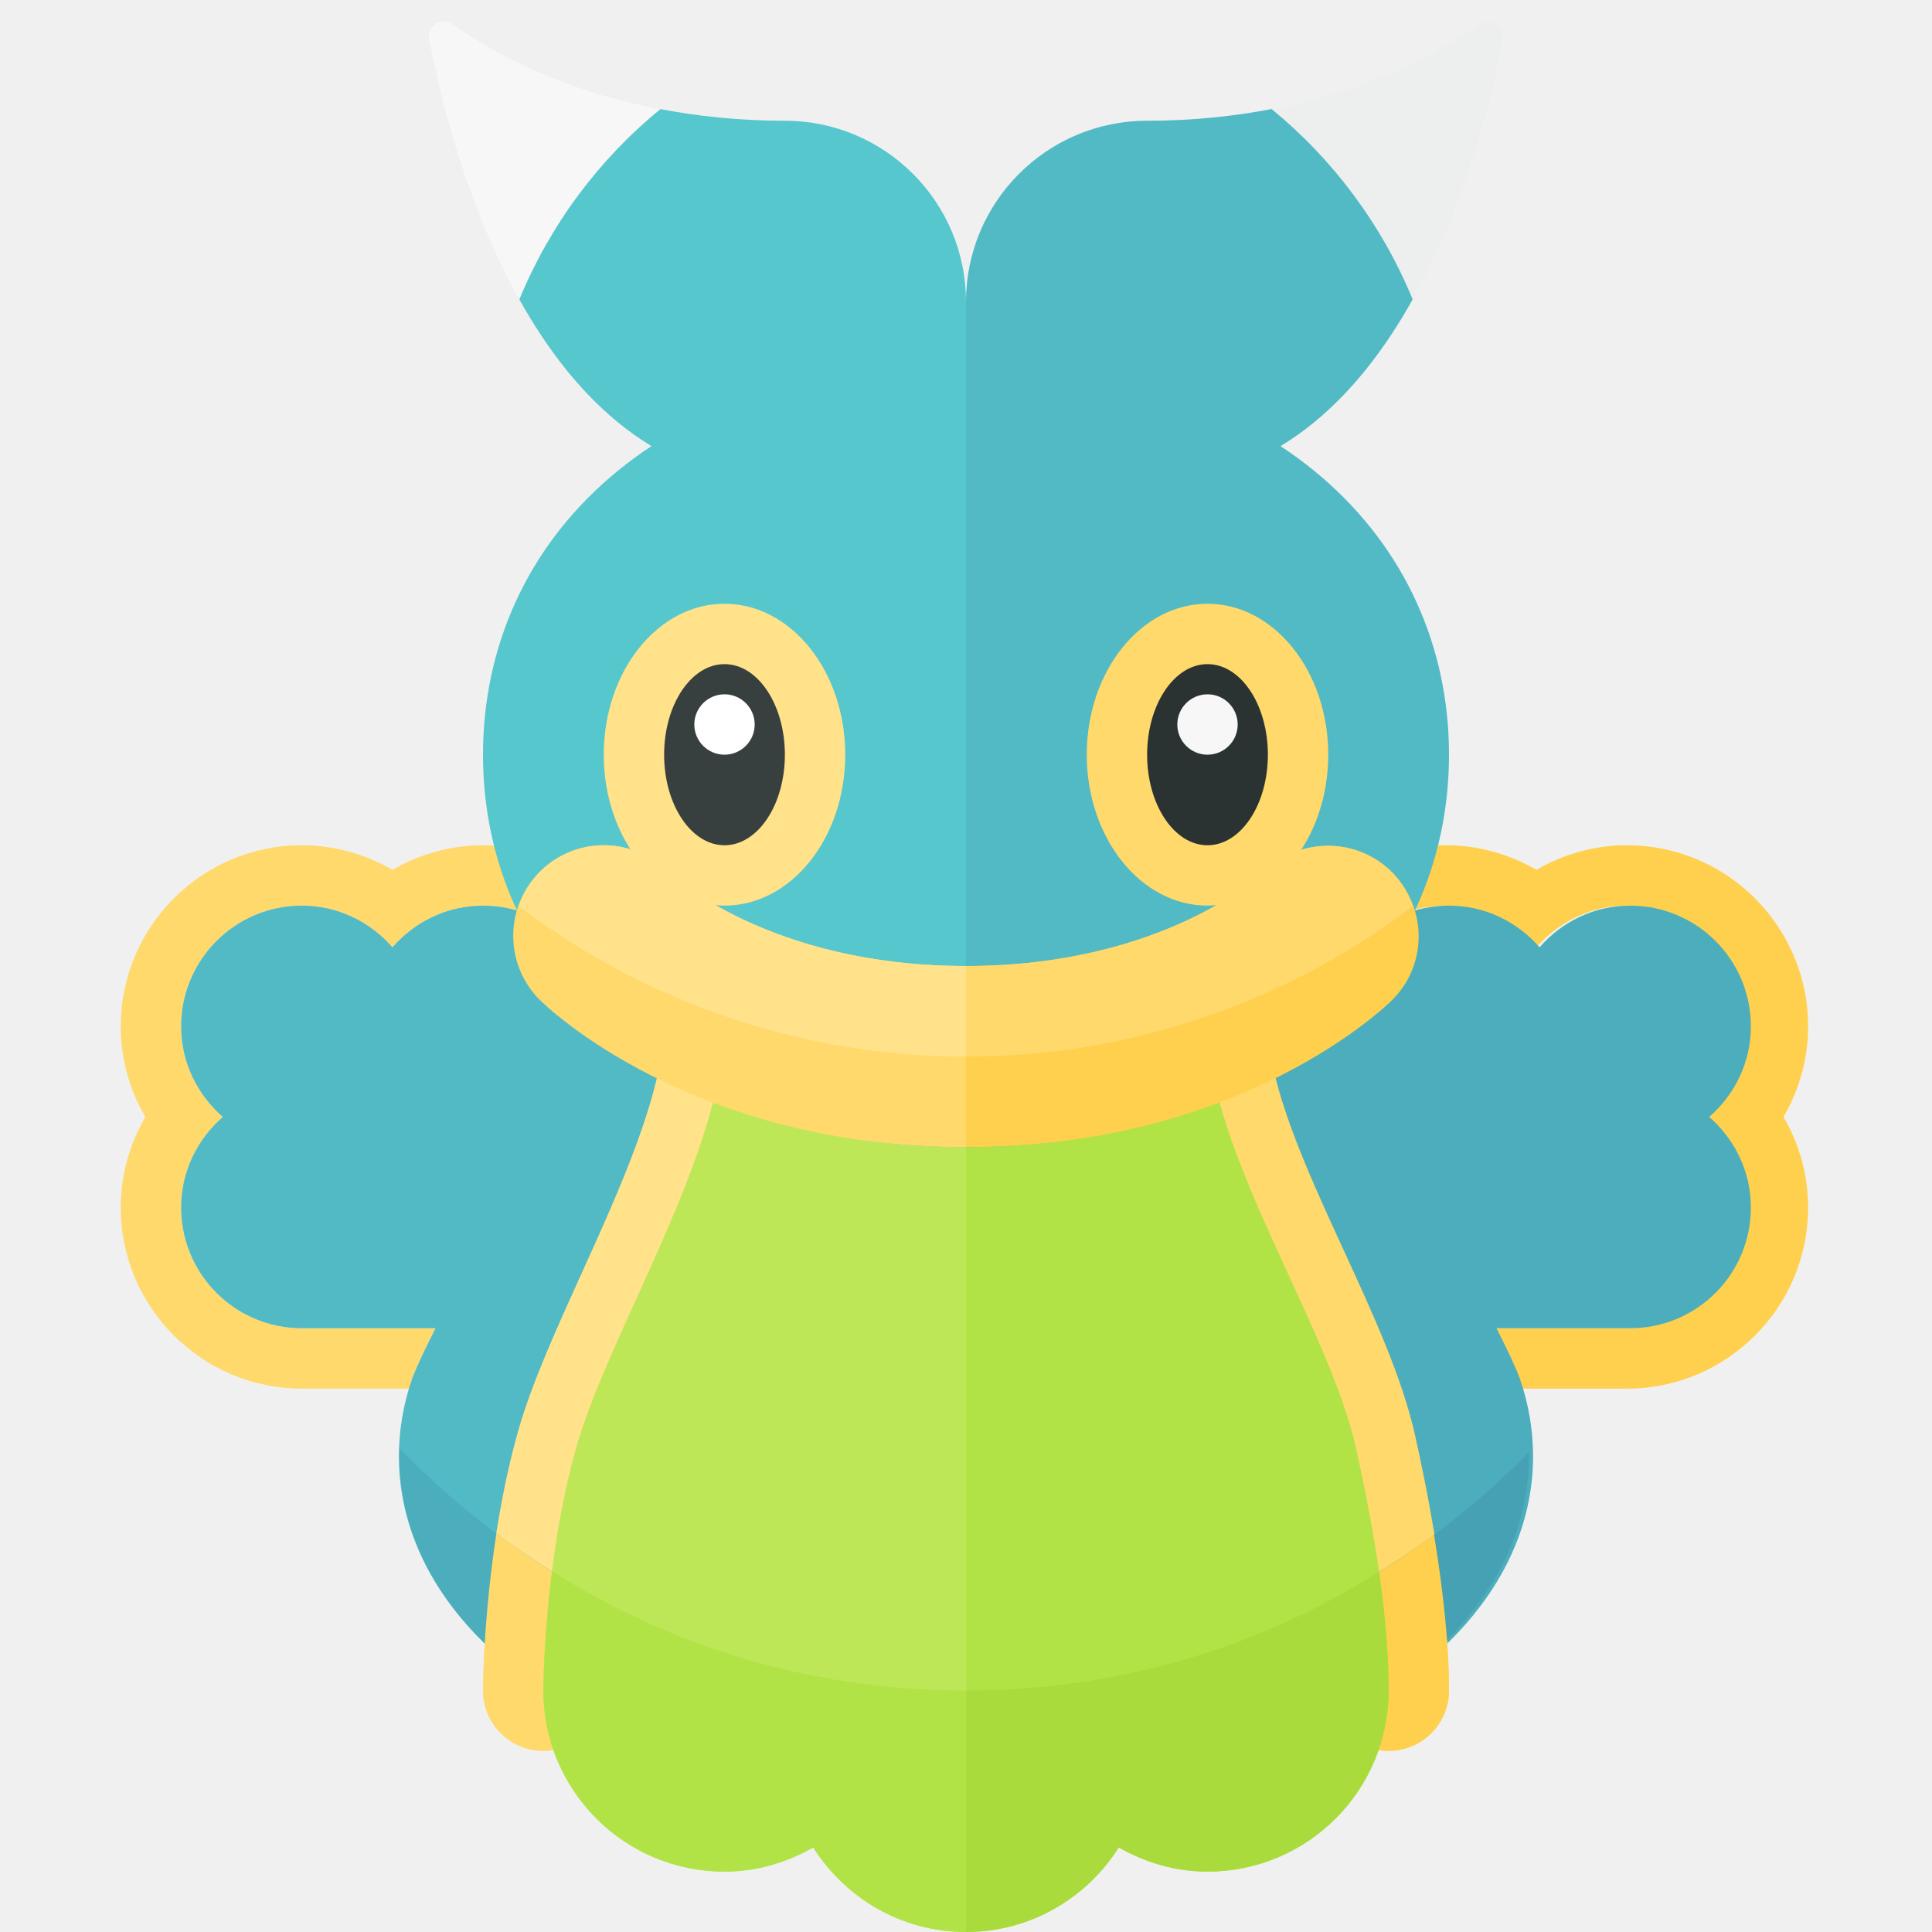
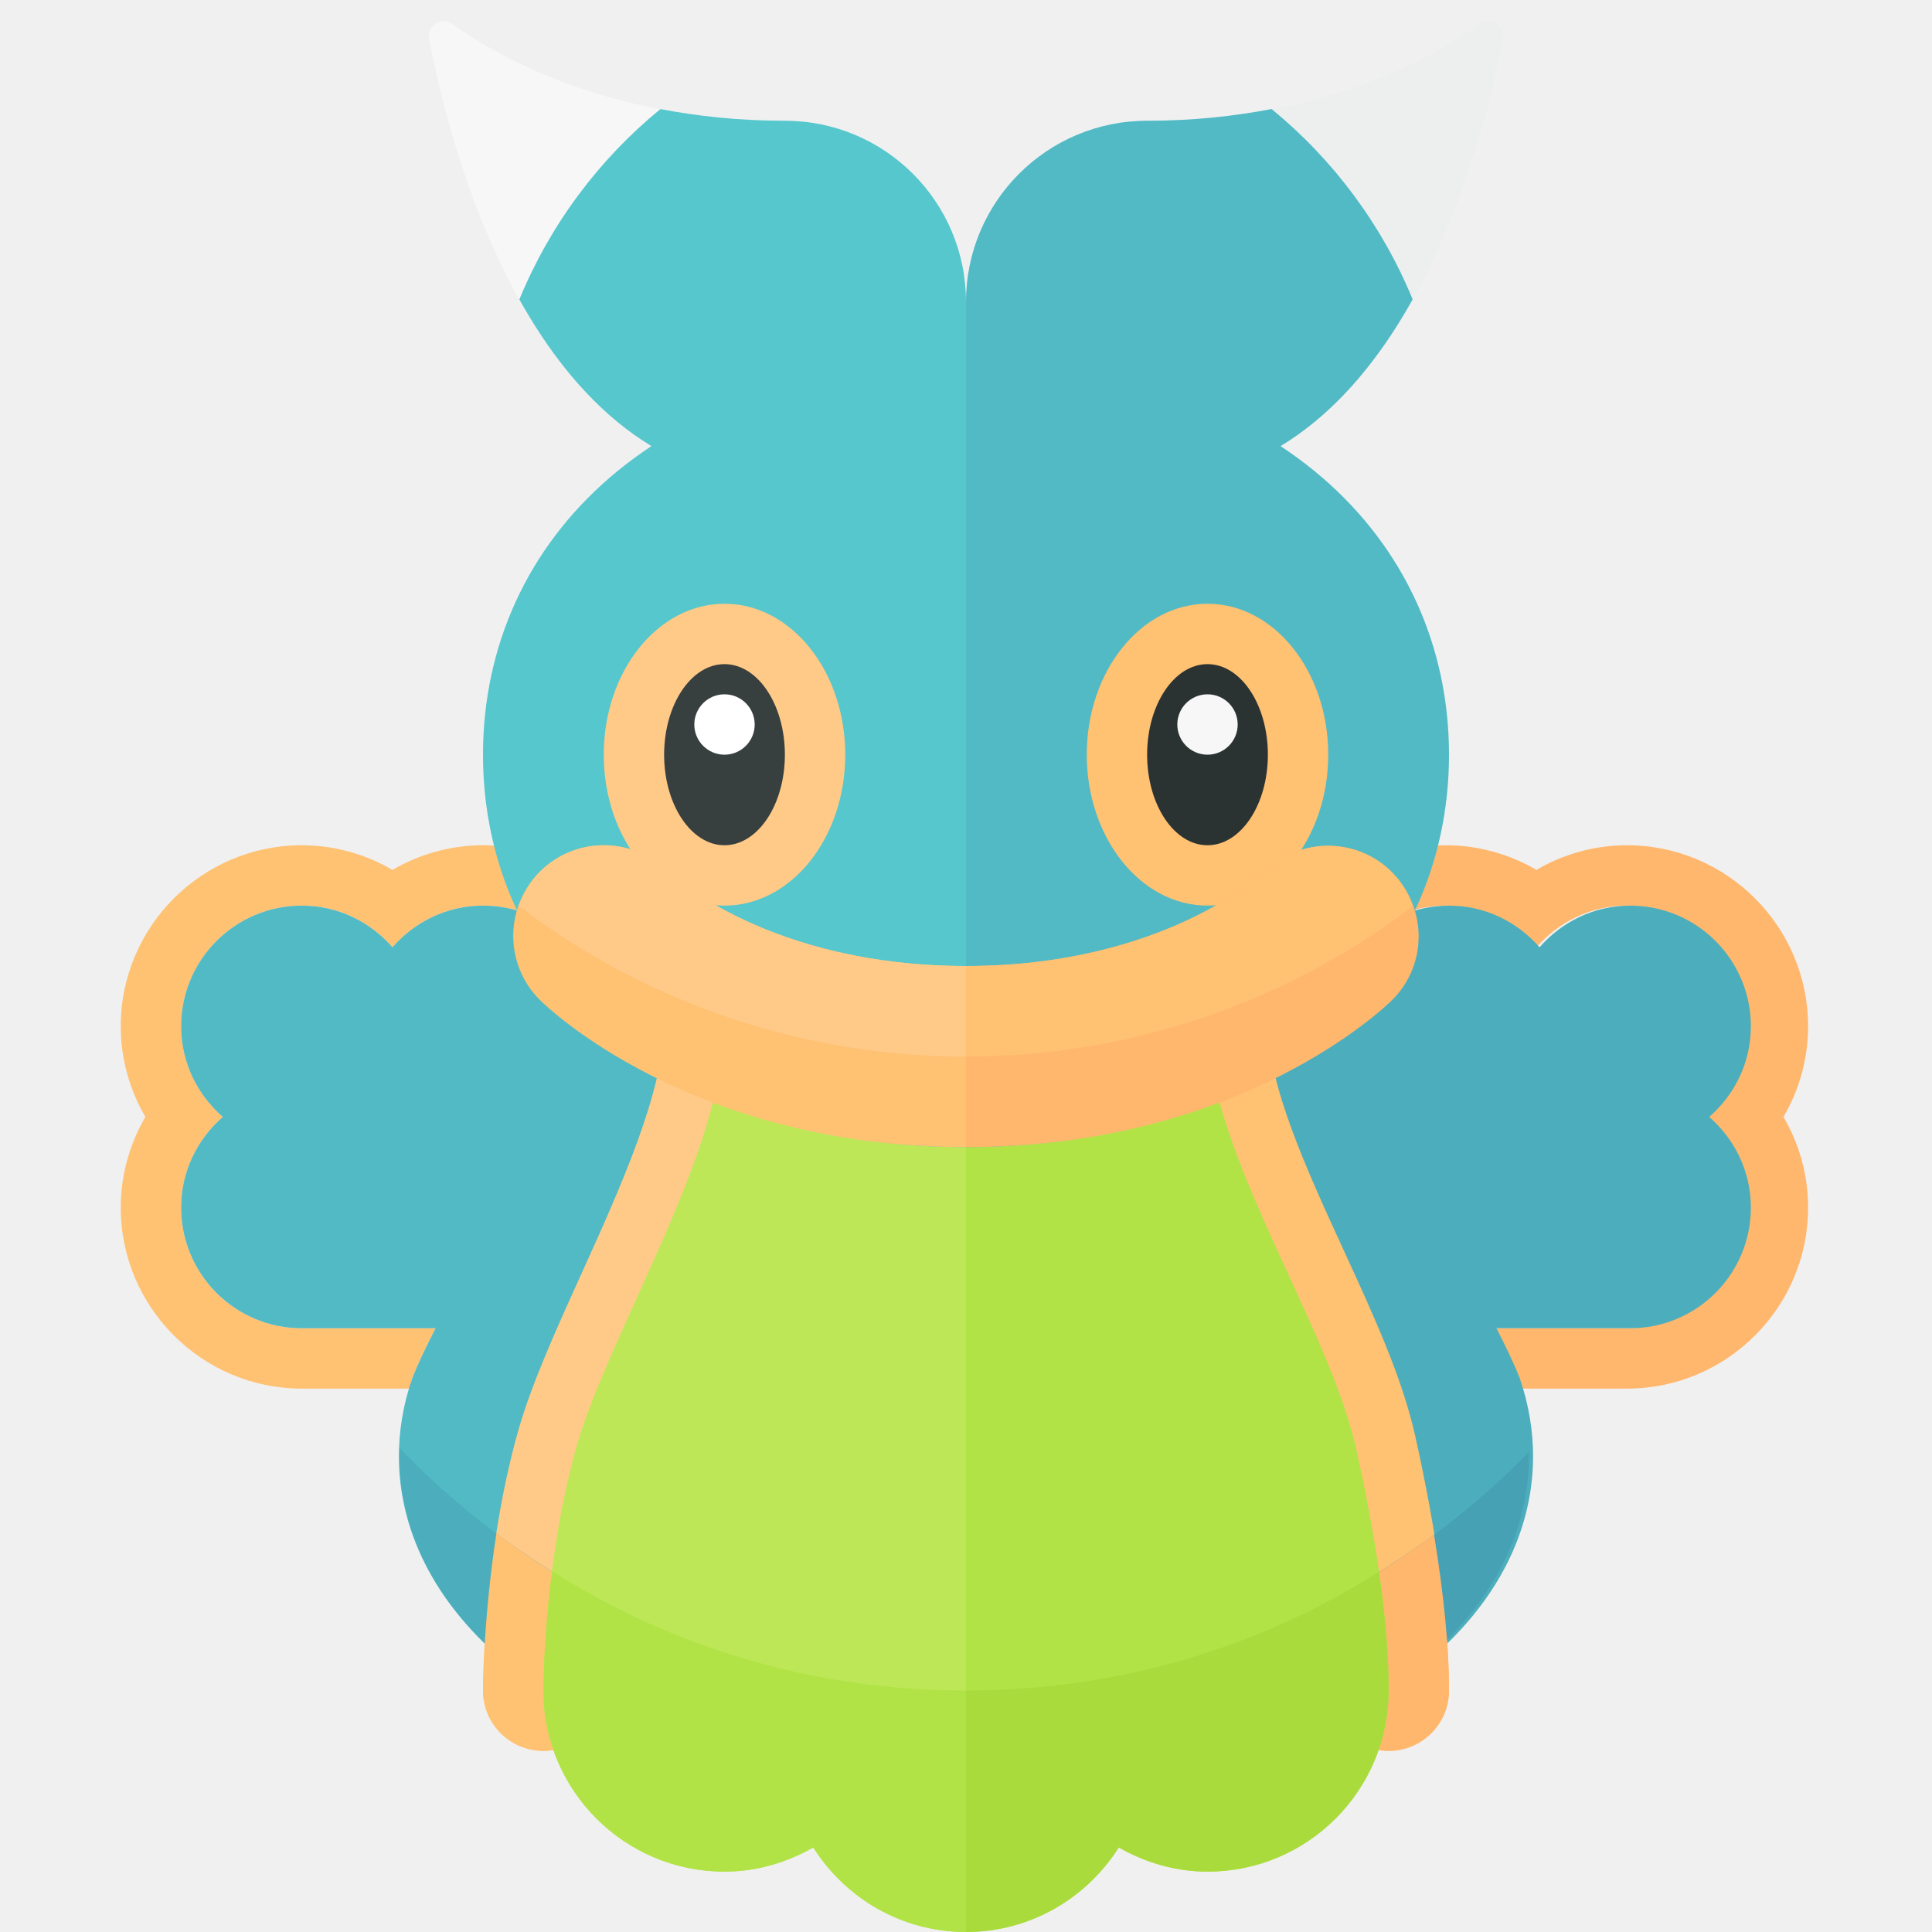
<svg xmlns="http://www.w3.org/2000/svg" version="1.1" x="0px" y="0px" width="32px" height="32px" viewBox="0 0 32 32" enable-background="new 0 0 32 32" xml:space="preserve">
  <g id="labels">
</g>
  <g id="icons">
    <g>
-       <path fill="#FFD04D" d="M25.118,22.82c-0.08-0.208-0.217-0.494-0.383-0.82c0.711,0,1.718,0,2.214,0c1.105,0,2-0.895,2-2    c0-0.601-0.27-1.133-0.69-1.5c0.419-0.367,0.69-0.899,0.69-1.5c0-1.105-0.895-2-2-2c-0.601,0-1.133,0.27-1.5,0.69    c-0.367-0.419-0.899-0.69-1.5-0.69c-1.105,0-2,0.895-2,2L21,16.487C21.245,15.078,22.469,14,23.948,14    c0.531,0,1.047,0.144,1.5,0.408c0.453-0.265,0.969-0.408,1.5-0.408c1.654,0,3,1.346,3,3c0,0.531-0.144,1.048-0.408,1.5    c0.265,0.452,0.408,0.969,0.408,1.5c0,1.654-1.346,3-3,3h-1.784C25.146,22.94,25.139,22.879,25.118,22.82z" />
-       <path fill="#FFD96C" d="M6.83,22.82c0.08-0.208,0.217-0.494,0.383-0.82C6.503,22,5.496,22,5,22c-1.105,0-2-0.895-2-2    c0-0.601,0.27-1.133,0.69-1.5C3.27,18.133,3,17.601,3,17c0-1.105,0.895-2,2-2c0.601,0,1.133,0.27,1.5,0.69    C6.867,15.27,7.399,15,8,15c1.105,0,2,0.895,2,2l0.948-0.513C10.703,15.078,9.479,14,8,14c-0.531,0-1.047,0.144-1.5,0.408    C6.047,14.144,5.531,14,5,14c-1.654,0-3,1.346-3,3c0,0.531,0.144,1.048,0.408,1.5C2.144,18.952,2,19.469,2,20c0,1.654,1.346,3,3,3    h1.784C6.802,22.94,6.81,22.879,6.83,22.82z" />
+       <path fill="#FFB76D" d="M25.118,22.82c-0.08-0.208-0.217-0.494-0.383-0.82c0.711,0,1.718,0,2.214,0c1.105,0,2-0.895,2-2    c0-0.601-0.27-1.133-0.69-1.5c0.419-0.367,0.69-0.899,0.69-1.5c0-1.105-0.895-2-2-2c-0.601,0-1.133,0.27-1.5,0.69    c-0.367-0.419-0.899-0.69-1.5-0.69c-1.105,0-2,0.895-2,2L21,16.487C21.245,15.078,22.469,14,23.948,14    c0.531,0,1.047,0.144,1.5,0.408c0.453-0.265,0.969-0.408,1.5-0.408c1.654,0,3,1.346,3,3c0,0.531-0.144,1.048-0.408,1.5    c0.265,0.452,0.408,0.969,0.408,1.5c0,1.654-1.346,3-3,3h-1.784C25.146,22.94,25.139,22.879,25.118,22.82z" />
+       <path fill="#FFC172" d="M6.83,22.82c0.08-0.208,0.217-0.494,0.383-0.82C6.503,22,5.496,22,5,22c-1.105,0-2-0.895-2-2    c0-0.601,0.27-1.133,0.69-1.5C3.27,18.133,3,17.601,3,17c0-1.105,0.895-2,2-2c0.601,0,1.133,0.27,1.5,0.69    C6.867,15.27,7.399,15,8,15c1.105,0,2,0.895,2,2l0.948-0.513C10.703,15.078,9.479,14,8,14c-0.531,0-1.047,0.144-1.5,0.408    C6.047,14.144,5.531,14,5,14c-1.654,0-3,1.346-3,3c0,0.531,0.144,1.048,0.408,1.5C2.144,18.952,2,19.469,2,20c0,1.654,1.346,3,3,3    h1.784C6.802,22.94,6.81,22.879,6.83,22.82z" />
      <path fill="#F7F7F7" d="M13,2c-2.852,0-4.687-1.017-5.506-1.6C7.311,0.269,7.066,0.428,7.108,0.649C7.472,2.554,8.875,8,13,8h3V5    C16,3.343,14.657,2,13,2z" />
      <path fill="#EDEEEE" d="M19,2c2.852,0,4.687-1.017,5.506-1.6c0.183-0.131,0.429,0.028,0.386,0.249C24.528,2.554,23.125,8,19,8h-3    V5C16,3.343,17.343,2,19,2z" />
      <path fill="#51BAC5" d="M10.5,16c0,0-0.134,0.399-0.398,1c0,0-0.039,0.064-0.102,0.166c0-0.055,0-0.12,0-0.166    c0-1.105-0.895-2-2-2c-0.601,0-1.133,0.27-1.5,0.69C6.133,15.27,5.601,15,5,15c-1.105,0-2,0.895-2,2c0,0.601,0.27,1.133,0.69,1.5    C3.27,18.867,3,19.399,3,20c0,1.105,0.895,2,2,2c0.496,0,1.503,0,2.214,0c-0.167,0.326-0.303,0.613-0.383,0.82    C6.224,24.563,6.819,26.546,9,28c0,0,0-2.08,0.537-4c0.487-1.743,2.104-4.371,2.402-6.436L10.5,16z" />
      <path fill="#4CAEBC" d="M21.5,16c0,0,0.134,0.399,0.398,1c0,0,0.039,0.064,0.102,0.166c0-0.055,0-0.12,0-0.166    c0-1.105,0.895-2,2-2c0.601,0,1.133,0.27,1.5,0.69C25.867,15.27,26.399,15,27,15c1.105,0,2,0.895,2,2c0,0.601-0.27,1.133-0.69,1.5    C28.73,18.867,29,19.399,29,20c0,1.105-0.895,2-2,2c-0.496,0-1.503,0-2.214,0c0.167,0.326,0.303,0.613,0.383,0.82    c0.606,1.743,0.012,3.726-2.17,5.18c0,0,0-2.08-0.537-4c-0.487-1.743-2.104-4.371-2.402-6.436L21.5,16z" />
-       <path fill="#FFD96C" d="M23,29c-0.552,0-1-0.447-1-1c0-0.983-0.172-2.256-0.513-3.782c-0.169-0.759-0.597-1.69-1.05-2.677    C19.731,20.003,19,18.412,19,16.946c0-0.553,0.448-1,1-1s1,0.447,1,1c0,1.028,0.638,2.417,1.255,3.76    c0.499,1.086,0.969,2.11,1.185,3.076C23.812,25.451,24,26.87,24,28C24,28.553,23.552,29,23,29z" />
-       <path fill="#FFE28A" d="M9,29L9,29c-0.553-0.001-1-0.448-1-1c0-0.091,0.006-2.239,0.574-4.27c0.219-0.784,0.623-1.677,1.051-2.621    C10.27,19.686,11,18.072,11,16.946c0-0.553,0.448-1,1-1s1,0.447,1,1c0,1.558-0.825,3.38-1.553,4.987    c-0.396,0.873-0.769,1.698-0.947,2.336c-0.491,1.759-0.5,3.712-0.5,3.731C9.999,28.553,9.552,29,9,29z" />
+       <path fill="#FFC172" d="M23,29c-0.552,0-1-0.447-1-1c0-0.983-0.172-2.256-0.513-3.782c-0.169-0.759-0.597-1.69-1.05-2.677    C19.731,20.003,19,18.412,19,16.946c0-0.553,0.448-1,1-1s1,0.447,1,1c0,1.028,0.638,2.417,1.255,3.76    c0.499,1.086,0.969,2.11,1.185,3.076C23.812,25.451,24,26.87,24,28C24,28.553,23.552,29,23,29z" />
+       <path fill="#FFCA88" d="M9,29L9,29c-0.553-0.001-1-0.448-1-1c0-0.091,0.006-2.239,0.574-4.27c0.219-0.784,0.623-1.677,1.051-2.621    C10.27,19.686,11,18.072,11,16.946c0-0.553,0.448-1,1-1s1,0.447,1,1c0,1.558-0.825,3.38-1.553,4.987    c-0.396,0.873-0.769,1.698-0.947,2.336c-0.491,1.759-0.5,3.712-0.5,3.731C9.999,28.553,9.552,29,9,29z" />
      <path fill="#47A1B4" d="M22.801,26.064c0.136,1.1,0.137,1.936,0.137,1.936c1.681-1.121,2.411-2.554,2.385-3.951    C24.572,24.822,23.723,25.496,22.801,26.064z" />
      <path fill="#4CAEBC" d="M6.62,23.986C6.57,25.403,7.294,26.863,9,28c0,0,0.002-0.854,0.142-1.971    C8.218,25.453,7.37,24.769,6.62,23.986z" />
-       <path fill="#FFD04D" d="M21.899,26.574C21.962,27.097,22,27.58,22,28c0,0.553,0.448,1,1,1s1-0.447,1-1    c0-0.737-0.089-1.609-0.248-2.582C23.169,25.853,22.552,26.241,21.899,26.574z" />
-       <path fill="#FFD96C" d="M8.222,25.399C8.007,26.791,8,27.934,8,28c0,0.552,0.447,0.999,1,1h0c0.552,0,0.999-0.447,1-0.999    c0-0.011,0.006-0.611,0.089-1.433C9.431,26.232,8.809,25.839,8.222,25.399z" />
+       <path fill="#FFB76D" d="M21.899,26.574C21.962,27.097,22,27.58,22,28c0,0.553,0.448,1,1,1s1-0.447,1-1    c0-0.737-0.089-1.609-0.248-2.582C23.169,25.853,22.552,26.241,21.899,26.574z" />
+       <path fill="#FFC172" d="M8.222,25.399C8.007,26.791,8,27.934,8,28c0,0.552,0.447,0.999,1,1h0c0.552,0,0.999-0.447,1-0.999    c0-0.011,0.006-0.611,0.089-1.433C9.431,26.232,8.809,25.839,8.222,25.399z" />
      <path fill="#BEE758" d="M16,16h-4v0.947c0,2.131-1.927,5.133-2.463,7.053S9,28,9,28c0,1.657,1.343,3,3,3    c0.537,0,1.034-0.153,1.47-0.4C14.002,31.439,14.933,32,16,32V16z" />
      <path fill="#B1E346" d="M20,16.947V16h-4v16c1.067,0,1.998-0.561,2.53-1.4C18.966,30.847,19.463,31,20,31c1.657,0,3-1.343,3-3    c0-0.681-0.073-1.92-0.537-4S20,19.077,20,16.947z" />
      <path fill="#B1E346" d="M16,28c-2.551,0-4.912-0.735-6.856-1.979C9.002,27.141,9,28,9,28c0,1.657,1.343,3,3,3    c0.537,0,1.034-0.153,1.47-0.4C14.002,31.439,14.933,32,16,32V28z" />
      <path fill="#AADB3D" d="M18.53,30.6C18.966,30.847,19.463,31,20,31c1.657,0,3-1.343,3-3c0-0.42-0.029-1.056-0.159-1.969    C20.9,27.269,18.544,28,16,28v4C17.067,32,17.998,31.439,18.53,30.6z" />
      <path fill="#56C7CD" d="M16,6c-5.049,0-8,2.91-8,6.5s2.951,6.5,8,6.5V6z" />
      <path fill="#51BAC5" d="M24,12.5C24,8.91,21.049,6,16,6v13C21.049,19,24,16.09,24,12.5z" />
-       <ellipse fill="#FFE28A" cx="12" cy="12.5" rx="2" ry="2.5" />
+       <ellipse fill="#FFCA88" cx="12" cy="12.5" rx="2" ry="2.5" />
      <ellipse fill="#373F3F" cx="12" cy="12.5" rx="1" ry="1.5" />
-       <ellipse fill="#FFD96C" cx="20" cy="12.5" rx="2" ry="2.5" />
+       <ellipse fill="#FFC172" cx="20" cy="12.5" rx="2" ry="2.5" />
      <ellipse fill="#2B3332" cx="20" cy="12.5" rx="1" ry="1.5" />
      <circle fill="#FFFFFF" cx="12" cy="12" r="0.5" />
      <circle fill="#F7F7F7" cx="20" cy="12" r="0.5" />
-       <path fill="#FFD96C" d="M16,16c-3.238,0-4.86-1.486-4.95-1.571c-0.586-0.576-1.528-0.572-2.11,0.011    c-0.586,0.586-0.586,1.535,0,2.121C9.039,16.66,11.431,19,16,19V16z" />
-       <path fill="#FFD04D" d="M23.061,16.561c0.581-0.581,0.58-1.514,0.006-2.102c-0.575-0.59-1.521-0.599-2.115-0.032    C20.884,14.491,19.263,16,16,16v3C20.569,19,22.961,16.66,23.061,16.561z" />
-       <path fill="#FFE28A" d="M16,16c-3.238,0-4.86-1.486-4.95-1.571c-0.586-0.576-1.528-0.572-2.11,0.011    c-0.165,0.165-0.271,0.36-0.343,0.566C9.701,15.86,12.301,17.5,16,17.5V16z" />
-       <path fill="#FFD96C" d="M23.4,15.009c-0.071-0.199-0.176-0.388-0.333-0.55c-0.575-0.59-1.521-0.599-2.115-0.032    C20.884,14.491,19.263,16,16,16v1.5C19.695,17.5,22.293,15.864,23.4,15.009z" />
+       <path fill="#FFC172" d="M16,16c-3.238,0-4.86-1.486-4.95-1.571c-0.586-0.576-1.528-0.572-2.11,0.011    c-0.586,0.586-0.586,1.535,0,2.121C9.039,16.66,11.431,19,16,19V16z" />
+       <path fill="#FFB76D" d="M23.061,16.561c0.581-0.581,0.58-1.514,0.006-2.102c-0.575-0.59-1.521-0.599-2.115-0.032    C20.884,14.491,19.263,16,16,16v3C20.569,19,22.961,16.66,23.061,16.561z" />
+       <path fill="#FFCA88" d="M16,16c-3.238,0-4.86-1.486-4.95-1.571c-0.586-0.576-1.528-0.572-2.11,0.011    c-0.165,0.165-0.271,0.36-0.343,0.566C9.701,15.86,12.301,17.5,16,17.5V16z" />
+       <path fill="#FFC172" d="M23.4,15.009c-0.071-0.199-0.176-0.388-0.333-0.55c-0.575-0.59-1.521-0.599-2.115-0.032    C20.884,14.491,19.263,16,16,16v1.5C19.695,17.5,22.293,15.864,23.4,15.009z" />
      <path fill="#56C7CD" d="M13,8h3V5c0-1.657-1.343-3-3-3c-0.762,0-1.445-0.076-2.062-0.193c-1.02,0.834-1.827,1.916-2.336,3.153    C9.513,6.593,10.904,8,13,8z" />
      <path fill="#51BAC5" d="M23.398,4.959c-0.509-1.237-1.317-2.318-2.336-3.153C20.445,1.924,19.762,2,19,2c-1.657,0-3,1.343-3,3v3h3    C21.096,8,22.487,6.593,23.398,4.959z" />
    </g>
  </g>
</svg>
